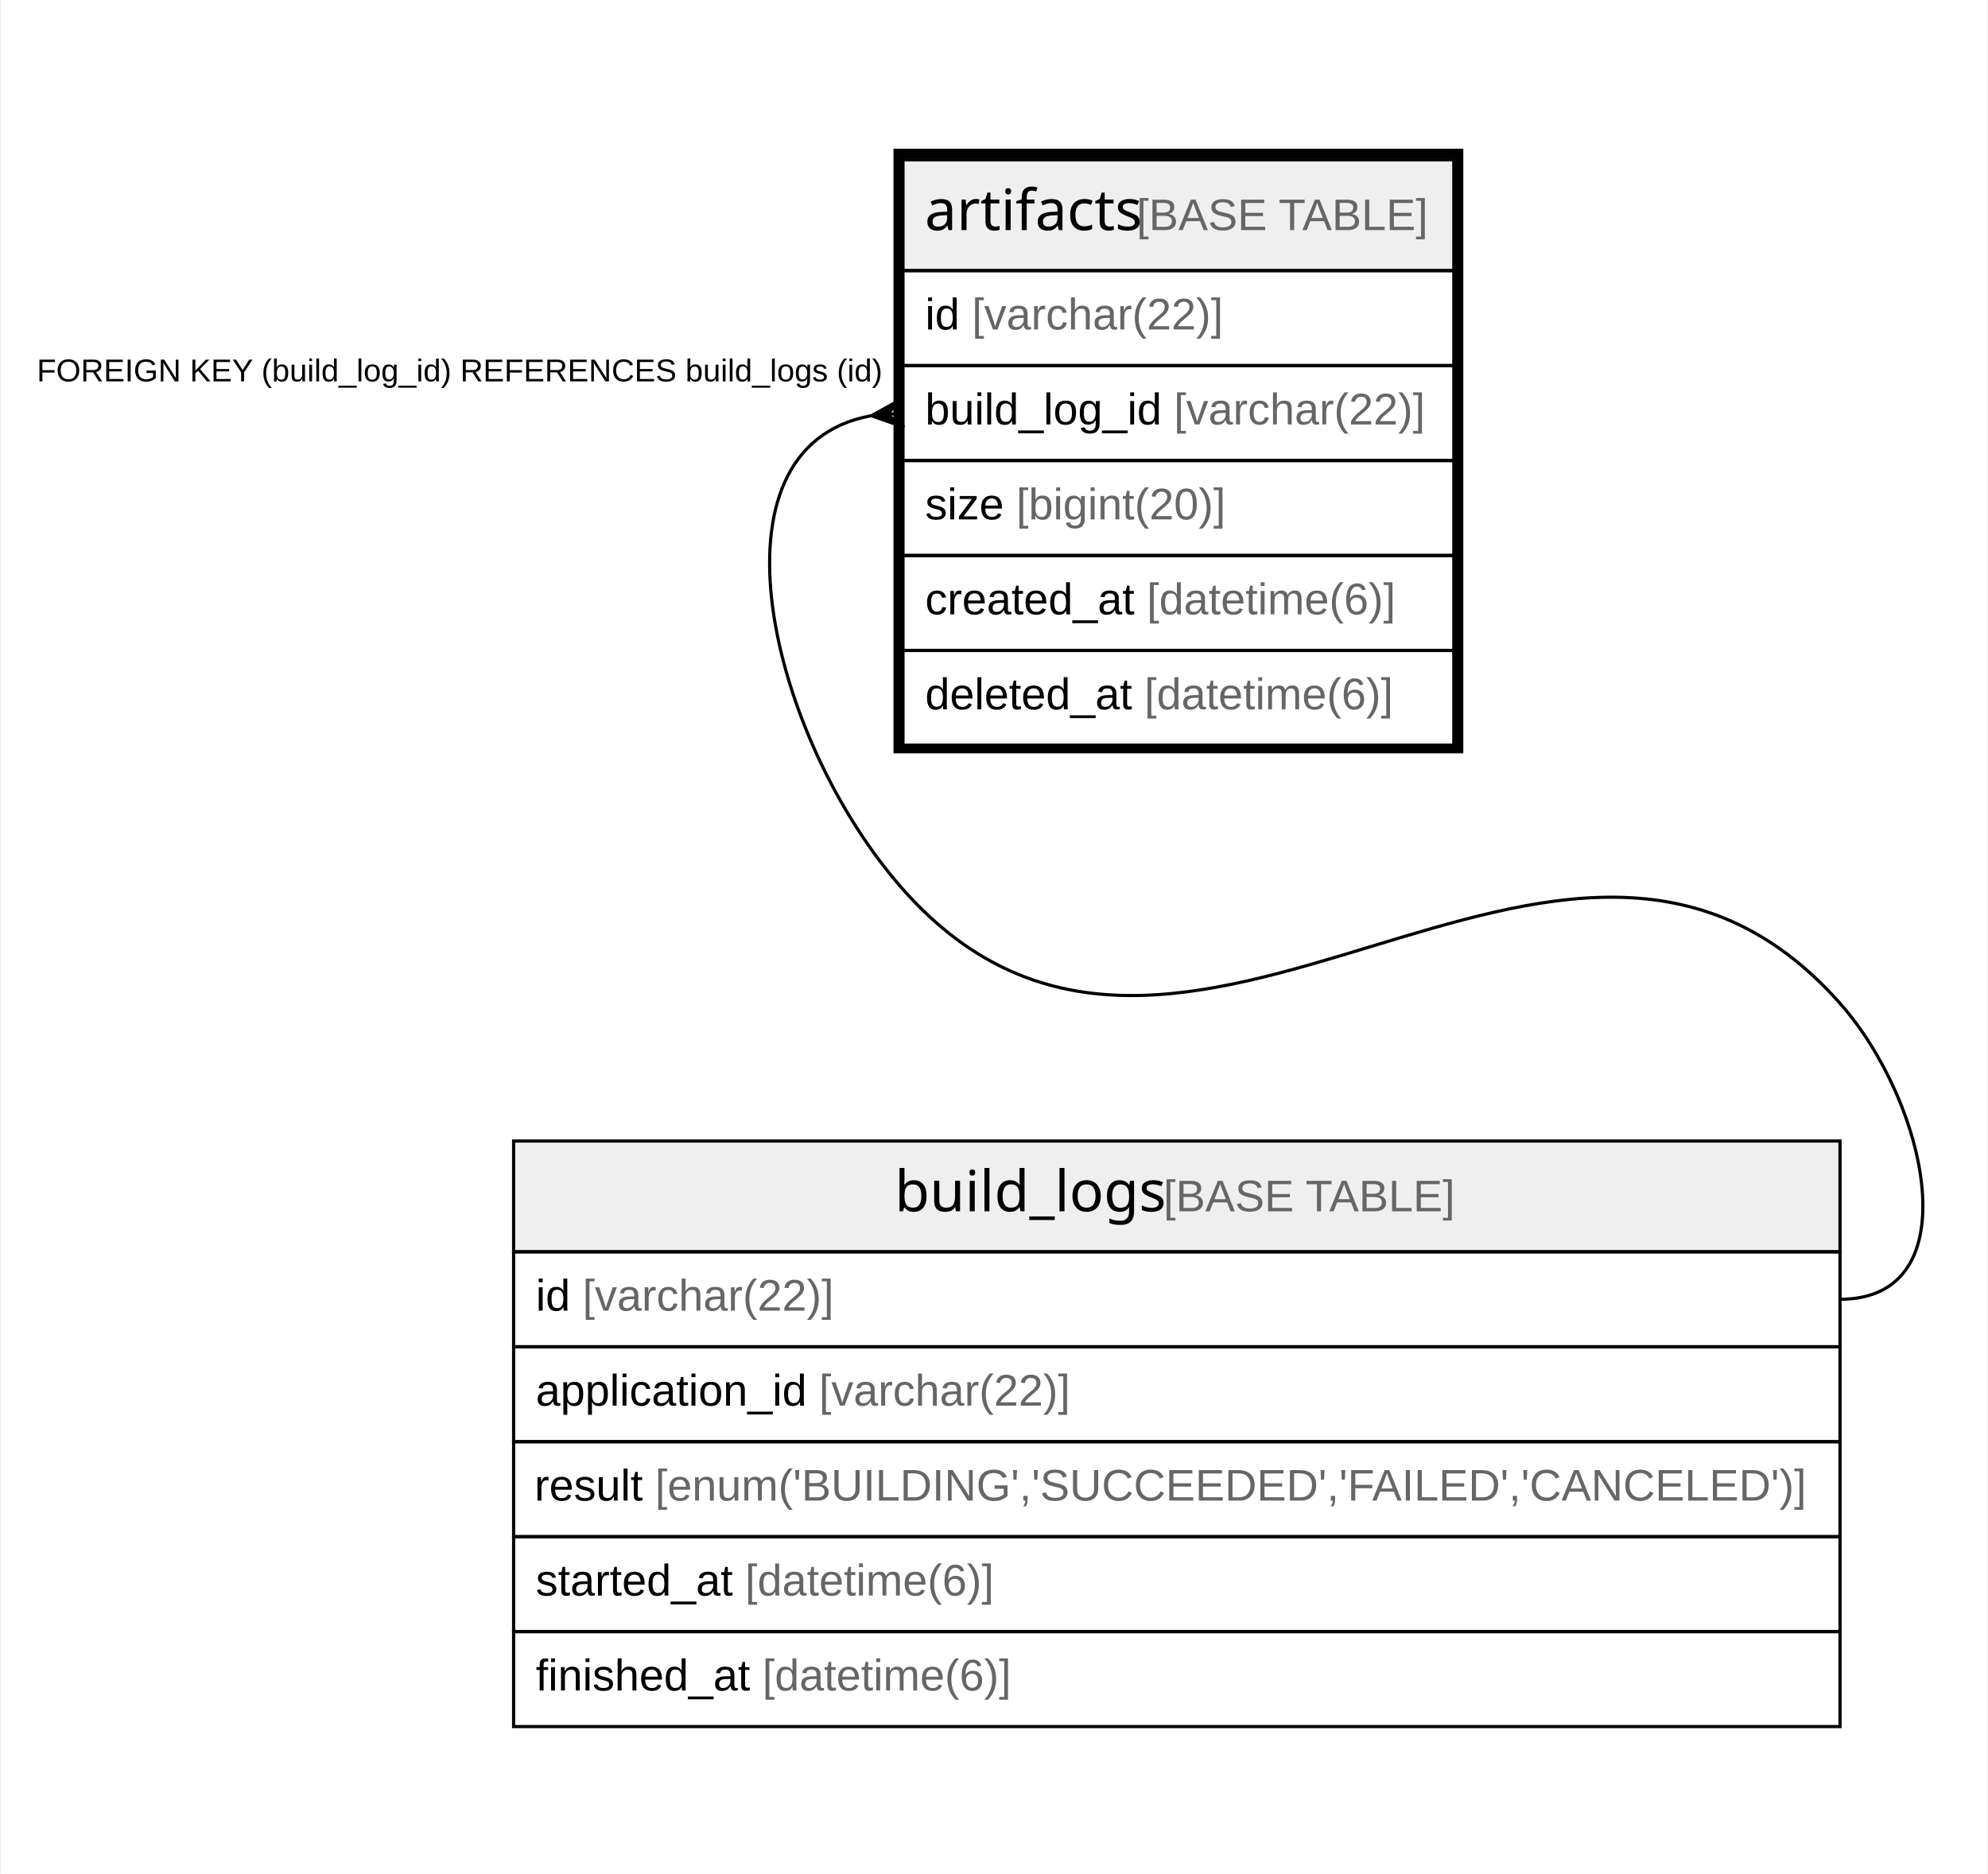
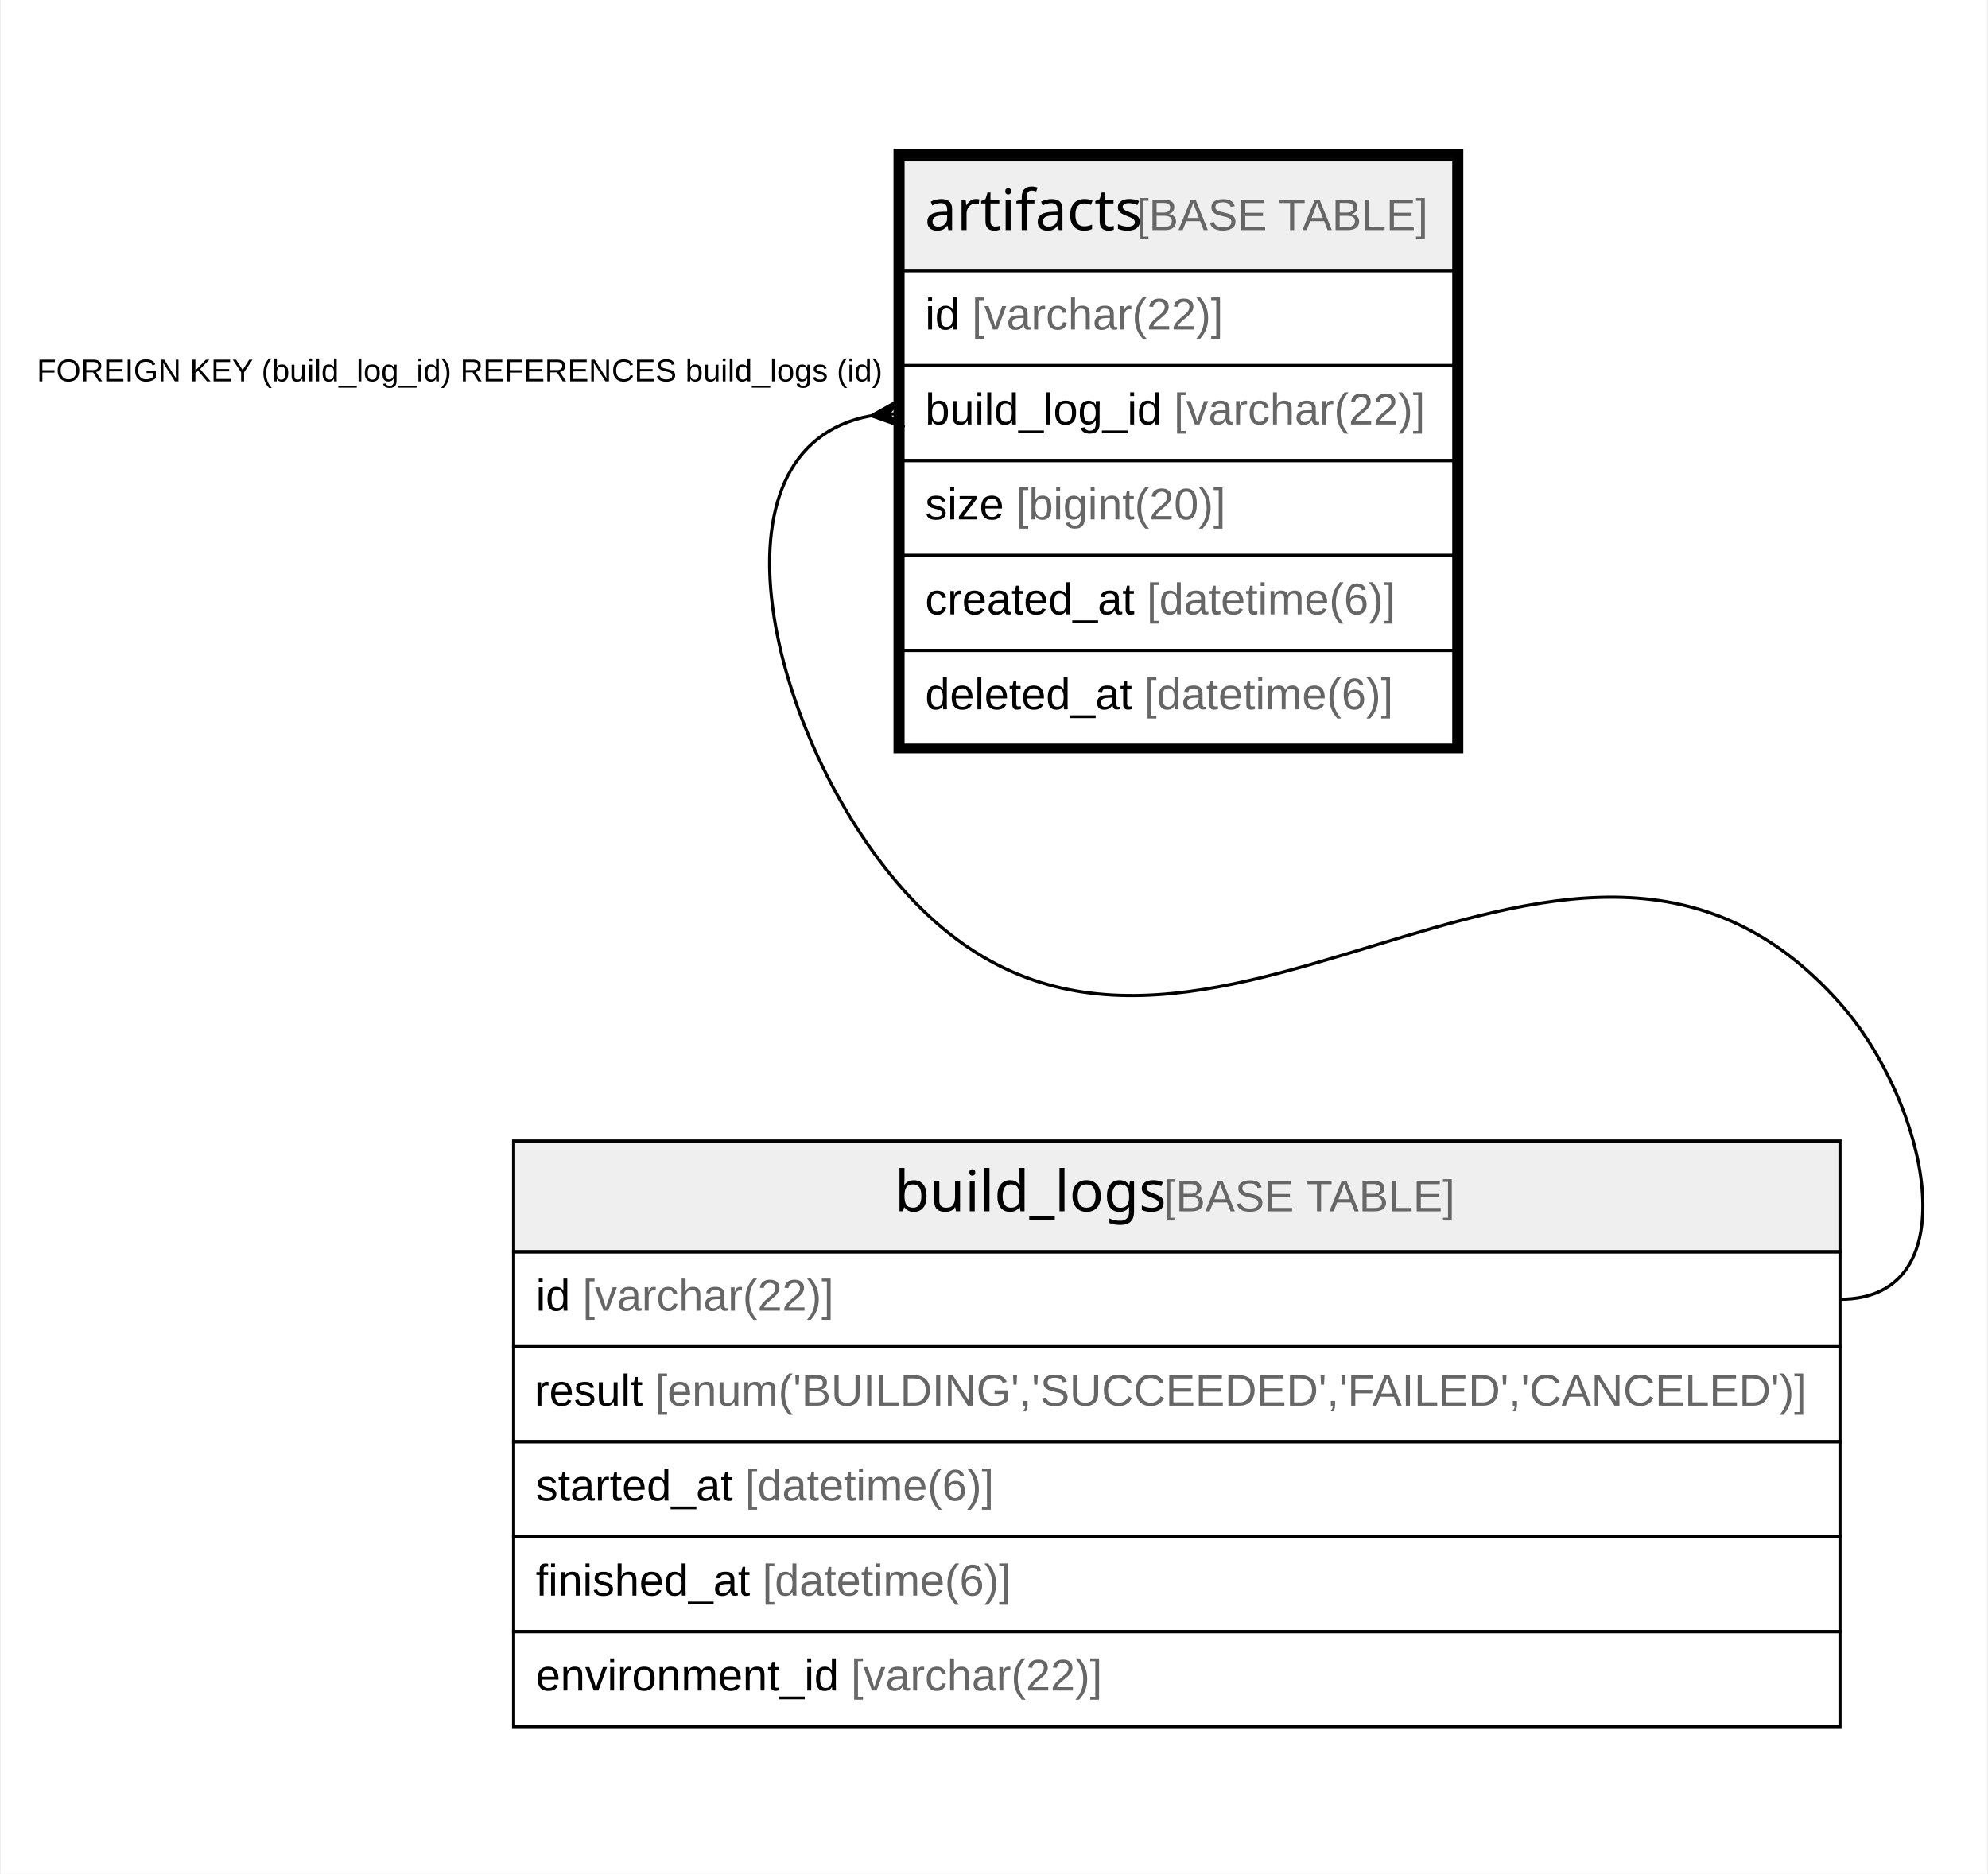
<svg xmlns="http://www.w3.org/2000/svg" width="628pt" height="592pt" viewBox="0.00 0.00 627.50 592.00">
  <g id="graph0" class="graph" transform="scale(1 1) rotate(0) translate(4 588)">
    <polygon fill="#ffffff" stroke="transparent" points="-4,4 -4,-588 623.5,-588 623.5,4 -4,4" />
    <g id="node1" class="node">
      <polygon fill="#efefef" stroke="transparent" points="281,-502.5 281,-537.5 455,-537.5 455,-502.5 281,-502.5" />
      <polygon fill="none" stroke="#000000" points="281,-502.5 281,-537.5 455,-537.5 455,-502.5 281,-502.5" />
      <text text-anchor="start" x="287.87" y="-515.3" font-family="Arial Bold" font-size="18.00" fill="#000000">
                artifacts
            </text>
      <text text-anchor="start" x="350.876" y="-515.3" font-family="Arial" font-size="14.00" fill="#000000" />
      <text text-anchor="start" x="354.766" y="-515.3" font-family="Arial" font-size="14.00" fill="#666666">[BASE
                TABLE]
            </text>
      <polygon fill="none" stroke="#000000" points="281,-472.5 281,-502.5 455,-502.5 455,-472.5 281,-472.5" />
      <text text-anchor="start" x="288" y="-483.9" font-family="Arial" font-size="14.00" fill="#000000">id</text>
      <text text-anchor="start" x="302.78" y="-483.9" font-family="Arial" font-size="14.00" fill="#666666">
                [varchar(22)]
            </text>
      <polygon fill="none" stroke="#000000" points="281,-442.5 281,-472.5 455,-472.5 455,-442.5 281,-442.5" />
      <text text-anchor="start" x="288" y="-453.9" font-family="Arial" font-size="14.00" fill="#000000">
                build_log_id
            </text>
      <text text-anchor="start" x="366.578" y="-453.9" font-family="Arial" font-size="14.00" fill="#666666">
                [varchar(22)]
            </text>
      <polygon fill="none" stroke="#000000" points="281,-412.5 281,-442.5 455,-442.5 455,-412.5 281,-412.5" />
      <text text-anchor="start" x="288" y="-423.9" font-family="Arial" font-size="14.00" fill="#000000">size
            </text>
      <text text-anchor="start" x="316.78" y="-423.9" font-family="Arial" font-size="14.00" fill="#666666">
                [bigint(20)]
            </text>
      <polygon fill="none" stroke="#000000" points="281,-382.5 281,-412.5 455,-412.5 455,-382.5 281,-382.5" />
      <text text-anchor="start" x="288" y="-393.9" font-family="Arial" font-size="14.00" fill="#000000">
                created_at
            </text>
      <text text-anchor="start" x="358.028" y="-393.9" font-family="Arial" font-size="14.00" fill="#666666">
                [datetime(6)]
            </text>
      <polygon fill="none" stroke="#000000" points="281,-352.5 281,-382.5 455,-382.5 455,-352.5 281,-352.5" />
      <text text-anchor="start" x="288" y="-363.9" font-family="Arial" font-size="14.00" fill="#000000">
                deleted_at
            </text>
      <text text-anchor="start" x="357.257" y="-363.9" font-family="Arial" font-size="14.00" fill="#666666">
                [datetime(6)]
            </text>
      <polygon fill="none" stroke="#000000" stroke-width="3" points="279.5,-351.5 279.5,-539.5 456.5,-539.5 456.5,-351.5 279.5,-351.5" />
    </g>
    <g id="node2" class="node">
      <polygon fill="#efefef" stroke="transparent" points="158,-192.5 158,-227.5 577,-227.5 577,-192.5 158,-192.5" />
      <polygon fill="none" stroke="#000000" points="158,-192.5 158,-227.5 577,-227.5 577,-192.5 158,-192.5" />
      <text text-anchor="start" x="278.363" y="-205.3" font-family="Arial Bold" font-size="18.00" fill="#000000">
                build_logs
            </text>
      <text text-anchor="start" x="359.383" y="-205.3" font-family="Arial" font-size="14.00" fill="#000000" />
      <text text-anchor="start" x="363.274" y="-205.3" font-family="Arial" font-size="14.00" fill="#666666">[BASE
                TABLE]
            </text>
      <polygon fill="none" stroke="#000000" points="158,-162.5 158,-192.5 577,-192.5 577,-162.5 158,-162.5" />
      <text text-anchor="start" x="165" y="-173.9" font-family="Arial" font-size="14.00" fill="#000000">id</text>
      <text text-anchor="start" x="179.78" y="-173.9" font-family="Arial" font-size="14.00" fill="#666666">
                [varchar(22)]
            </text>
      <polygon fill="none" stroke="#000000" points="158,-132.5 158,-162.5 577,-162.5 577,-132.5 158,-132.5" />
-       <text text-anchor="start" x="165" y="-143.9" font-family="Arial" font-size="14.00" fill="#000000">
-                 application_id
+       <text text-anchor="start" x="164.574" y="-143.9" font-family="Arial" font-size="14.00" fill="#000000">
+                 result
            </text>
-       <text text-anchor="start" x="254.468" y="-143.9" font-family="Arial" font-size="14.00" fill="#666666">
-                 [varchar(22)]
+       <text text-anchor="start" x="202.688" y="-143.9" font-family="Arial" font-size="14.00" fill="#666666">
+                 [enum('BUILDING','SUCCEEDED','FAILED','CANCELED')]
            </text>
      <polygon fill="none" stroke="#000000" points="158,-102.5 158,-132.5 577,-132.5 577,-102.5 158,-102.5" />
-       <text text-anchor="start" x="164.574" y="-113.9" font-family="Arial" font-size="14.00" fill="#000000">
-                 result
+       <text text-anchor="start" x="165" y="-113.9" font-family="Arial" font-size="14.00" fill="#000000">
+                 started_at
            </text>
-       <text text-anchor="start" x="202.688" y="-113.9" font-family="Arial" font-size="14.00" fill="#666666">
-                 [enum('BUILDING','SUCCEEDED','FAILED','CANCELED')]
+       <text text-anchor="start" x="231.136" y="-113.9" font-family="Arial" font-size="14.00" fill="#666666">
+                 [datetime(6)]
            </text>
      <polygon fill="none" stroke="#000000" points="158,-72.5 158,-102.5 577,-102.5 577,-72.5 158,-72.5" />
      <text text-anchor="start" x="165" y="-83.9" font-family="Arial" font-size="14.00" fill="#000000">
-                 started_at
+                 finished_at
            </text>
-       <text text-anchor="start" x="231.136" y="-83.9" font-family="Arial" font-size="14.00" fill="#666666">
+       <text text-anchor="start" x="236.581" y="-83.9" font-family="Arial" font-size="14.00" fill="#666666">
                [datetime(6)]
            </text>
      <polygon fill="none" stroke="#000000" points="158,-42.5 158,-72.5 577,-72.5 577,-42.5 158,-42.5" />
      <text text-anchor="start" x="165" y="-53.9" font-family="Arial" font-size="14.00" fill="#000000">
-                 finished_at
+                 environment_id
            </text>
-       <text text-anchor="start" x="236.581" y="-53.9" font-family="Arial" font-size="14.00" fill="#666666">
-                 [datetime(6)]
+       <text text-anchor="start" x="264.576" y="-53.9" font-family="Arial" font-size="14.00" fill="#666666">
+                 [varchar(22)]
            </text>
    </g>
    <g id="edge1" class="edge">
      <path fill="none" stroke="#000000" d="M270.817,-456.624C216.642,-446.666 239.075,-354.333 281,-307 368.87,-207.795 489.13,-370.205 577,-271 604.553,-239.893 618.556,-177.5 577,-177.5" />
      <polygon fill="#000000" stroke="#000000" points="271.037,-456.642 280.614,-461.983 276.018,-457.071 281,-457.5 281,-457.5 281,-457.5 276.018,-457.071 281.386,-453.017 271.037,-456.642 271.037,-456.642" />
      <text text-anchor="start" x="7.381" y="-467.5" font-family="Arial" font-size="10.00" fill="#000000">FOREIGN
                KEY (build_log_id) REFERENCES build_logs (id)
            </text>
    </g>
  </g>
</svg>
